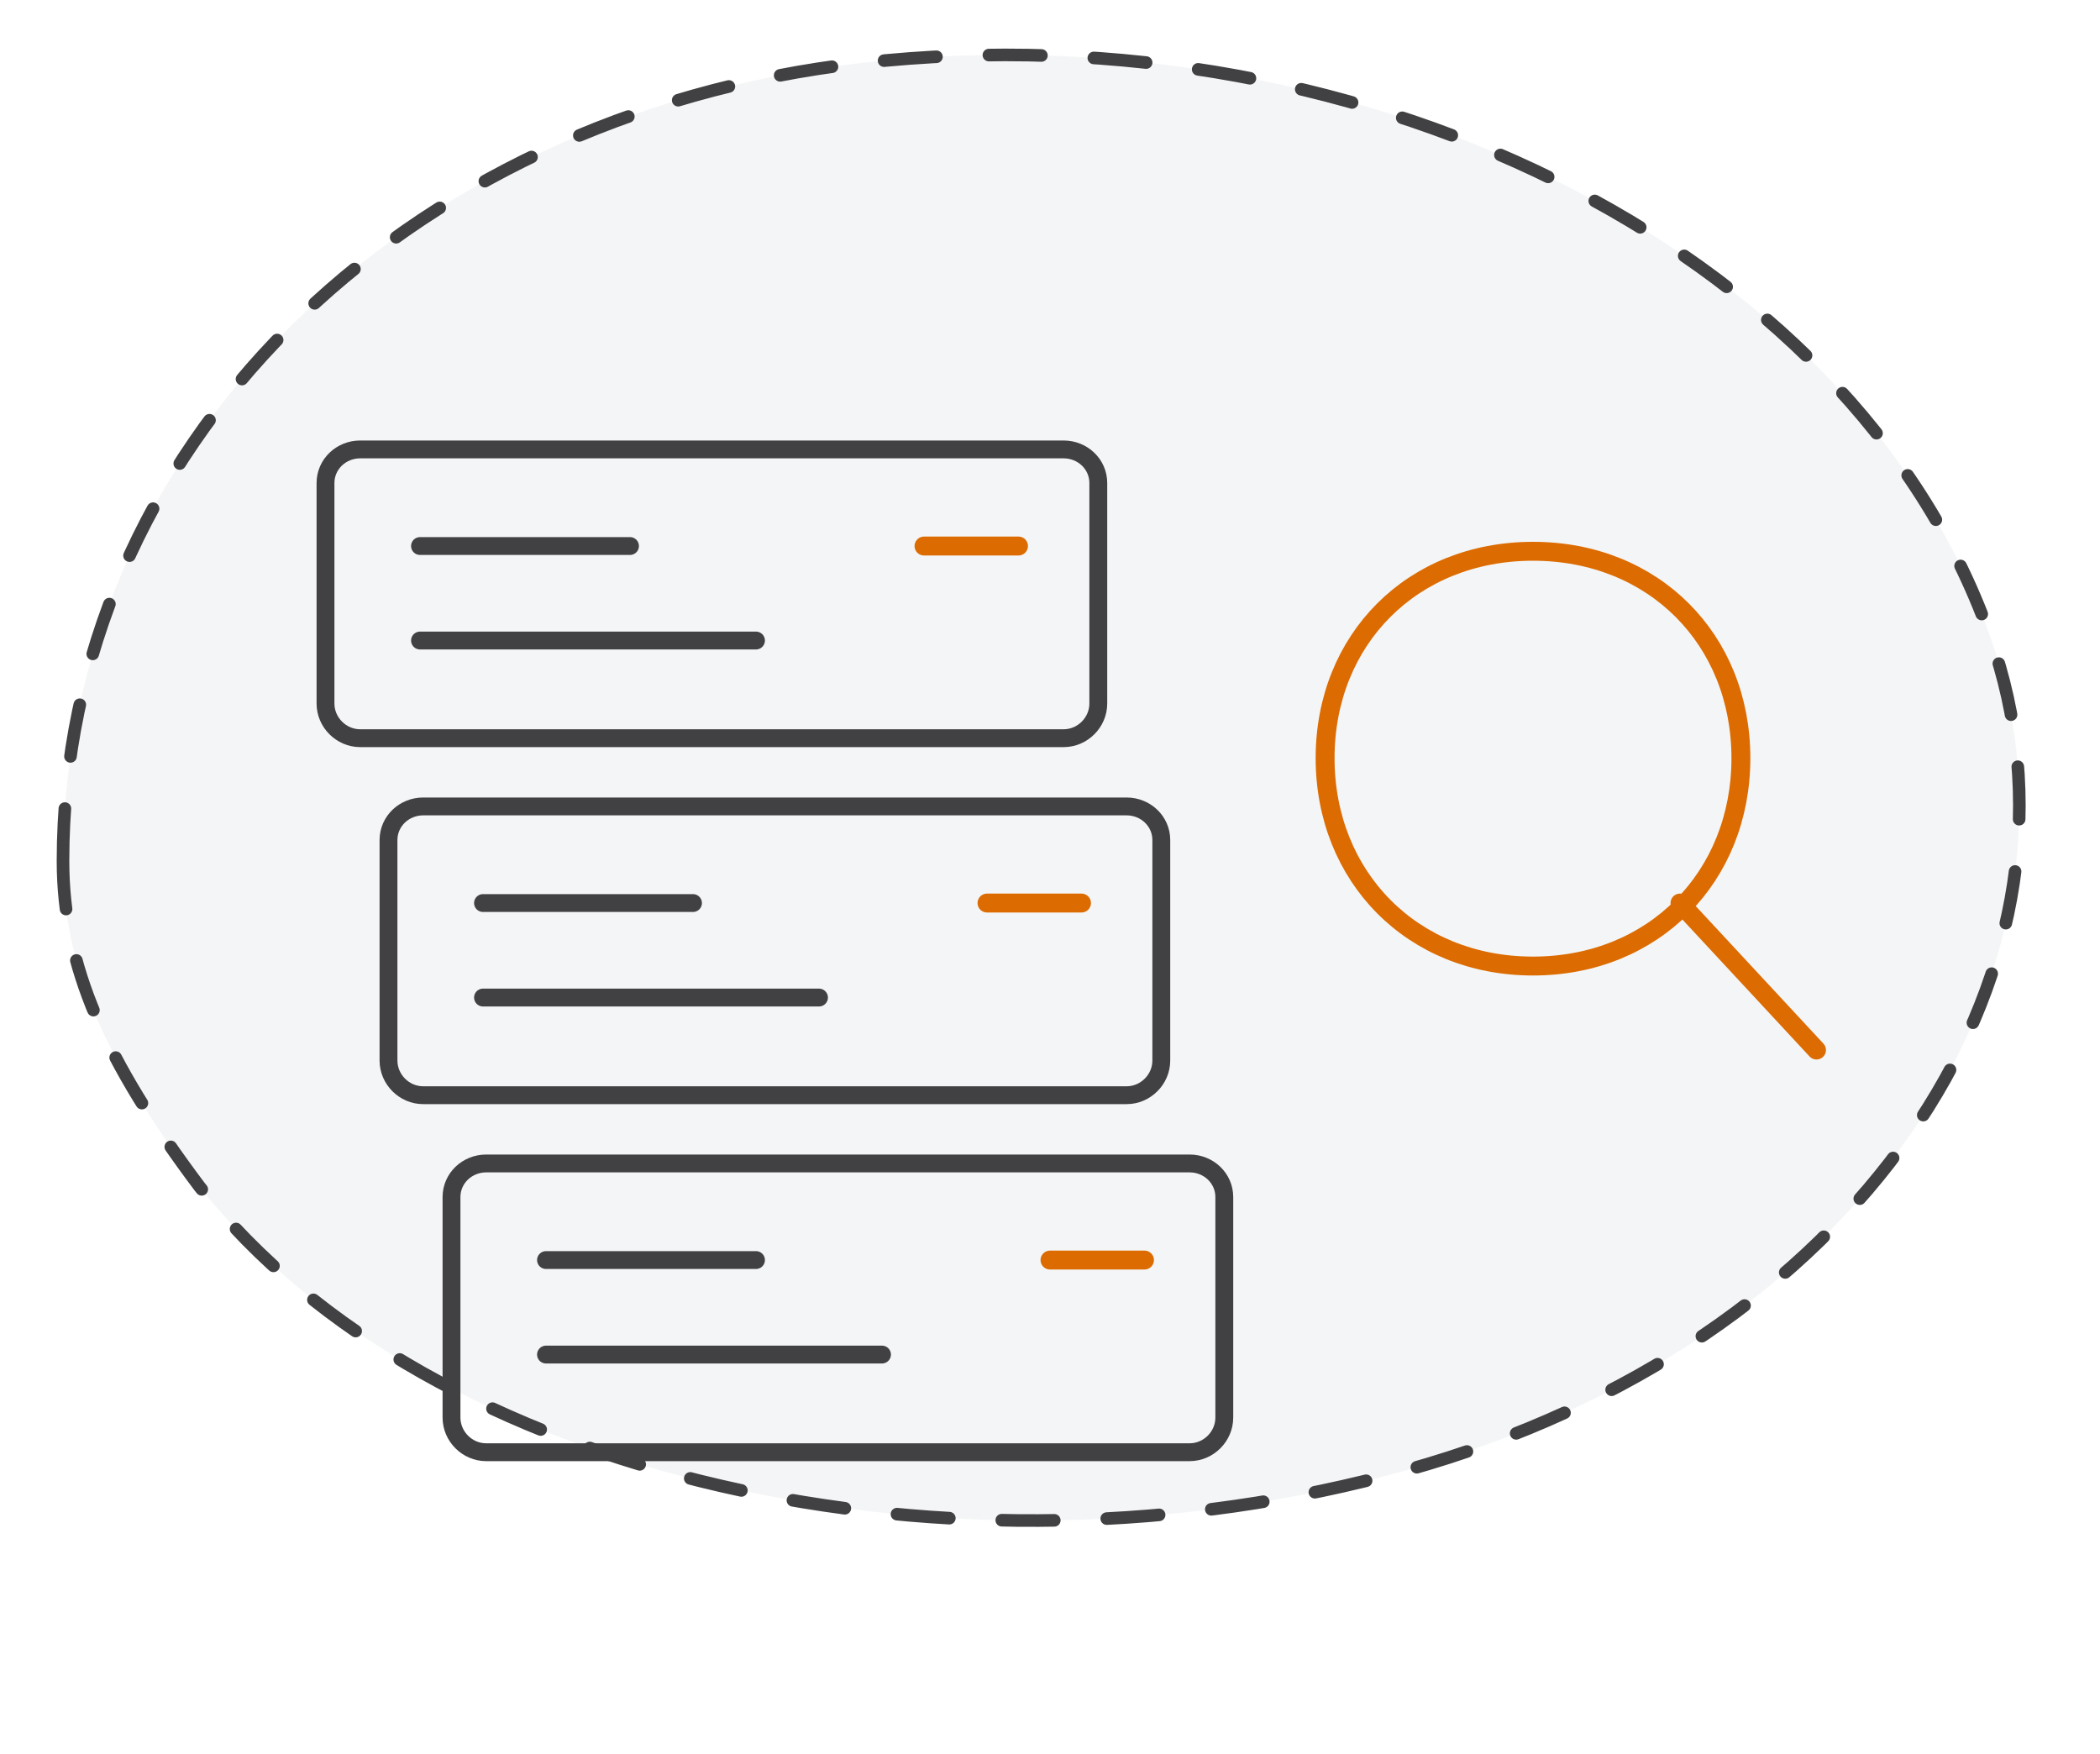
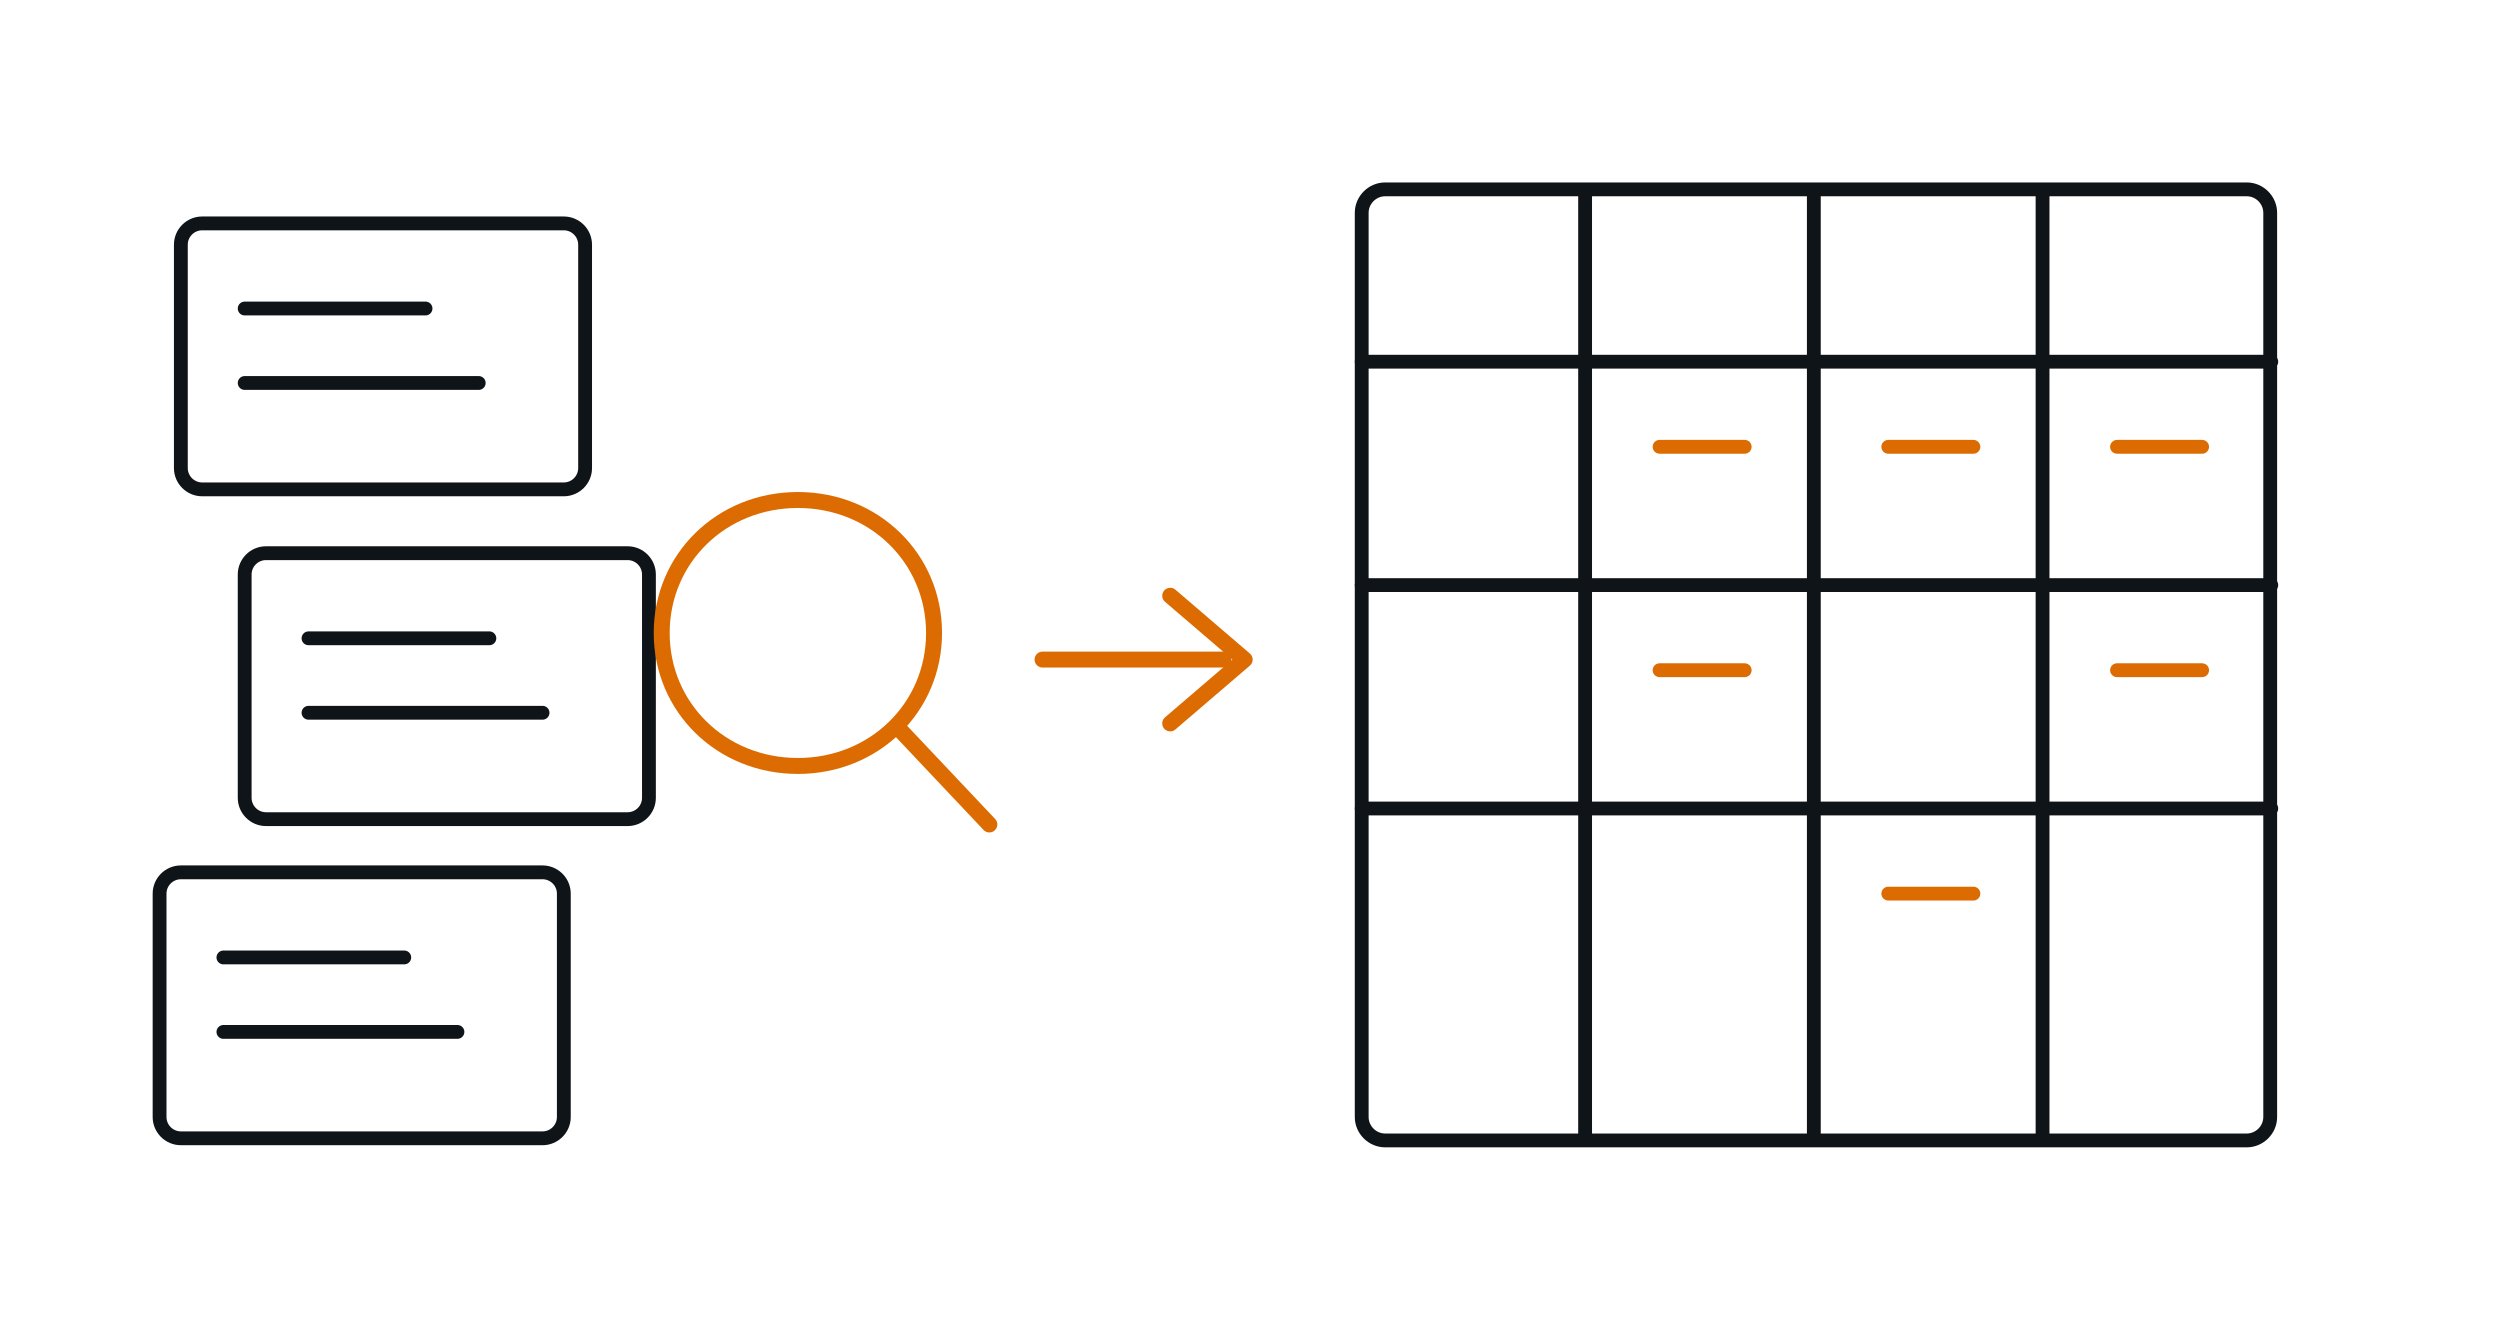
- <svg xmlns="http://www.w3.org/2000/svg" viewBox="30 30 400 334">
+ <svg xmlns="http://www.w3.org/2000/svg" viewBox="0 0 470 250">
  <g fill="none" stroke-linecap="round" stroke-linejoin="round">
-     <path d="M42 194c0-78 64-142 152-152 98-11 192 38 216 112 20 62-26 132-112 156-86 24-186 2-230-54-18-24-26-42-26-62Z" fill="#f4f5f6" stroke="#414042" stroke-width="2.4" stroke-dasharray="10 10" />
-     <g stroke="#414042" stroke-width="3.4">
-       <path d="M92 122c0-3.6 3-6.4 6.6-6.4h134c3.6 0 6.6 2.8 6.6 6.4v42c0 3.6-3 6.6-6.6 6.6H98.6c-3.6 0-6.6-3-6.6-6.6Z" />
-       <path d="M104 190c0-3.6 3-6.4 6.6-6.4h134c3.6 0 6.6 2.8 6.6 6.4v42c0 3.6-3 6.6-6.6 6.6H110.6c-3.6 0-6.6-3-6.6-6.6Z" />
-       <path d="M116 258c0-3.6 3-6.4 6.6-6.4h134c3.6 0 6.6 2.8 6.6 6.4v42c0 3.6-3 6.6-6.6 6.6H122.6c-3.6 0-6.6-3-6.6-6.6Z" />
-       <path d="M110 134h40" />
-       <path d="M110 152h64" />
-       <path d="M122 202h40" />
-       <path d="M122 220h64" />
-       <path d="M134 270h40" />
-       <path d="M134 288h64" />
+     <g stroke="#0f1419" stroke-width="2.6">
+       <path d="M34 46c0-2.2 1.8-4 4-4h68c2.2 0 4 1.8 4 4v42c0 2.2-1.8 4-4 4H38c-2.2 0-4-1.8-4-4Z" />
+       <path d="M46 108c0-2.2 1.8-4 4-4h68c2.2 0 4 1.8 4 4v42c0 2.2-1.8 4-4 4H50c-2.2 0-4-1.8-4-4Z" />
+       <path d="M30 168c0-2.2 1.8-4 4-4h68c2.2 0 4 1.8 4 4v42c0 2.2-1.8 4-4 4H34c-2.2 0-4-1.8-4-4Z" />
+       <path d="M46 58h34M46 72h44" />
+       <path d="M58 120h34M58 134h44" />
+       <path d="M42 180h34M42 194h44" />
    </g>
-     <g stroke="#dc6b01" stroke-width="3.6">
-       <path d="M322 214c-23 0-39.6-17-39.6-39.6S299 135 322 135s39.6 16.8 39.6 39.4S345 214 322 214Z" />
-       <path d="M350 202l26 28" />
-       <path d="M206 134h18" />
-       <path d="M218 202h18" />
-       <path d="M230 270h18" />
+     <g stroke="#dc6b01" stroke-width="3">
+       <path d="M150 94c14.4 0 25.6 11 25.6 25s-11.2 25-25.6 25-25.6-11-25.6-25 11.2-25 25.6-25Z" />
+       <path d="M169 137l17 18" />
+       <path d="M196 124h34" />
+       <path d="M220 112l14 12-14 12" />
+     </g>
+     <g stroke="#0f1419" stroke-width="2.6">
+       <path d="M256 40c0-2.4 2-4.4 4.4-4.4h162c2.4 0 4.4 2 4.4 4.4v170c0 2.4-2 4.4-4.4 4.4h-162c-2.4 0-4.4-2-4.4-4.4Z" />
+       <path d="M256 68h171" />
+       <path d="M298 36v178" />
+       <path d="M256 110h171M256 152h171" />
+       <path d="M341 36v178M384 36v178" />
+     </g>
+     <g stroke="#dc6b01" stroke-width="2.6">
+       <path d="M312 84h16M355 84h16M398 84h16" />
+       <path d="M312 126h16M398 126h16" />
+       <path d="M355 168h16" />
    </g>
  </g>
</svg>
